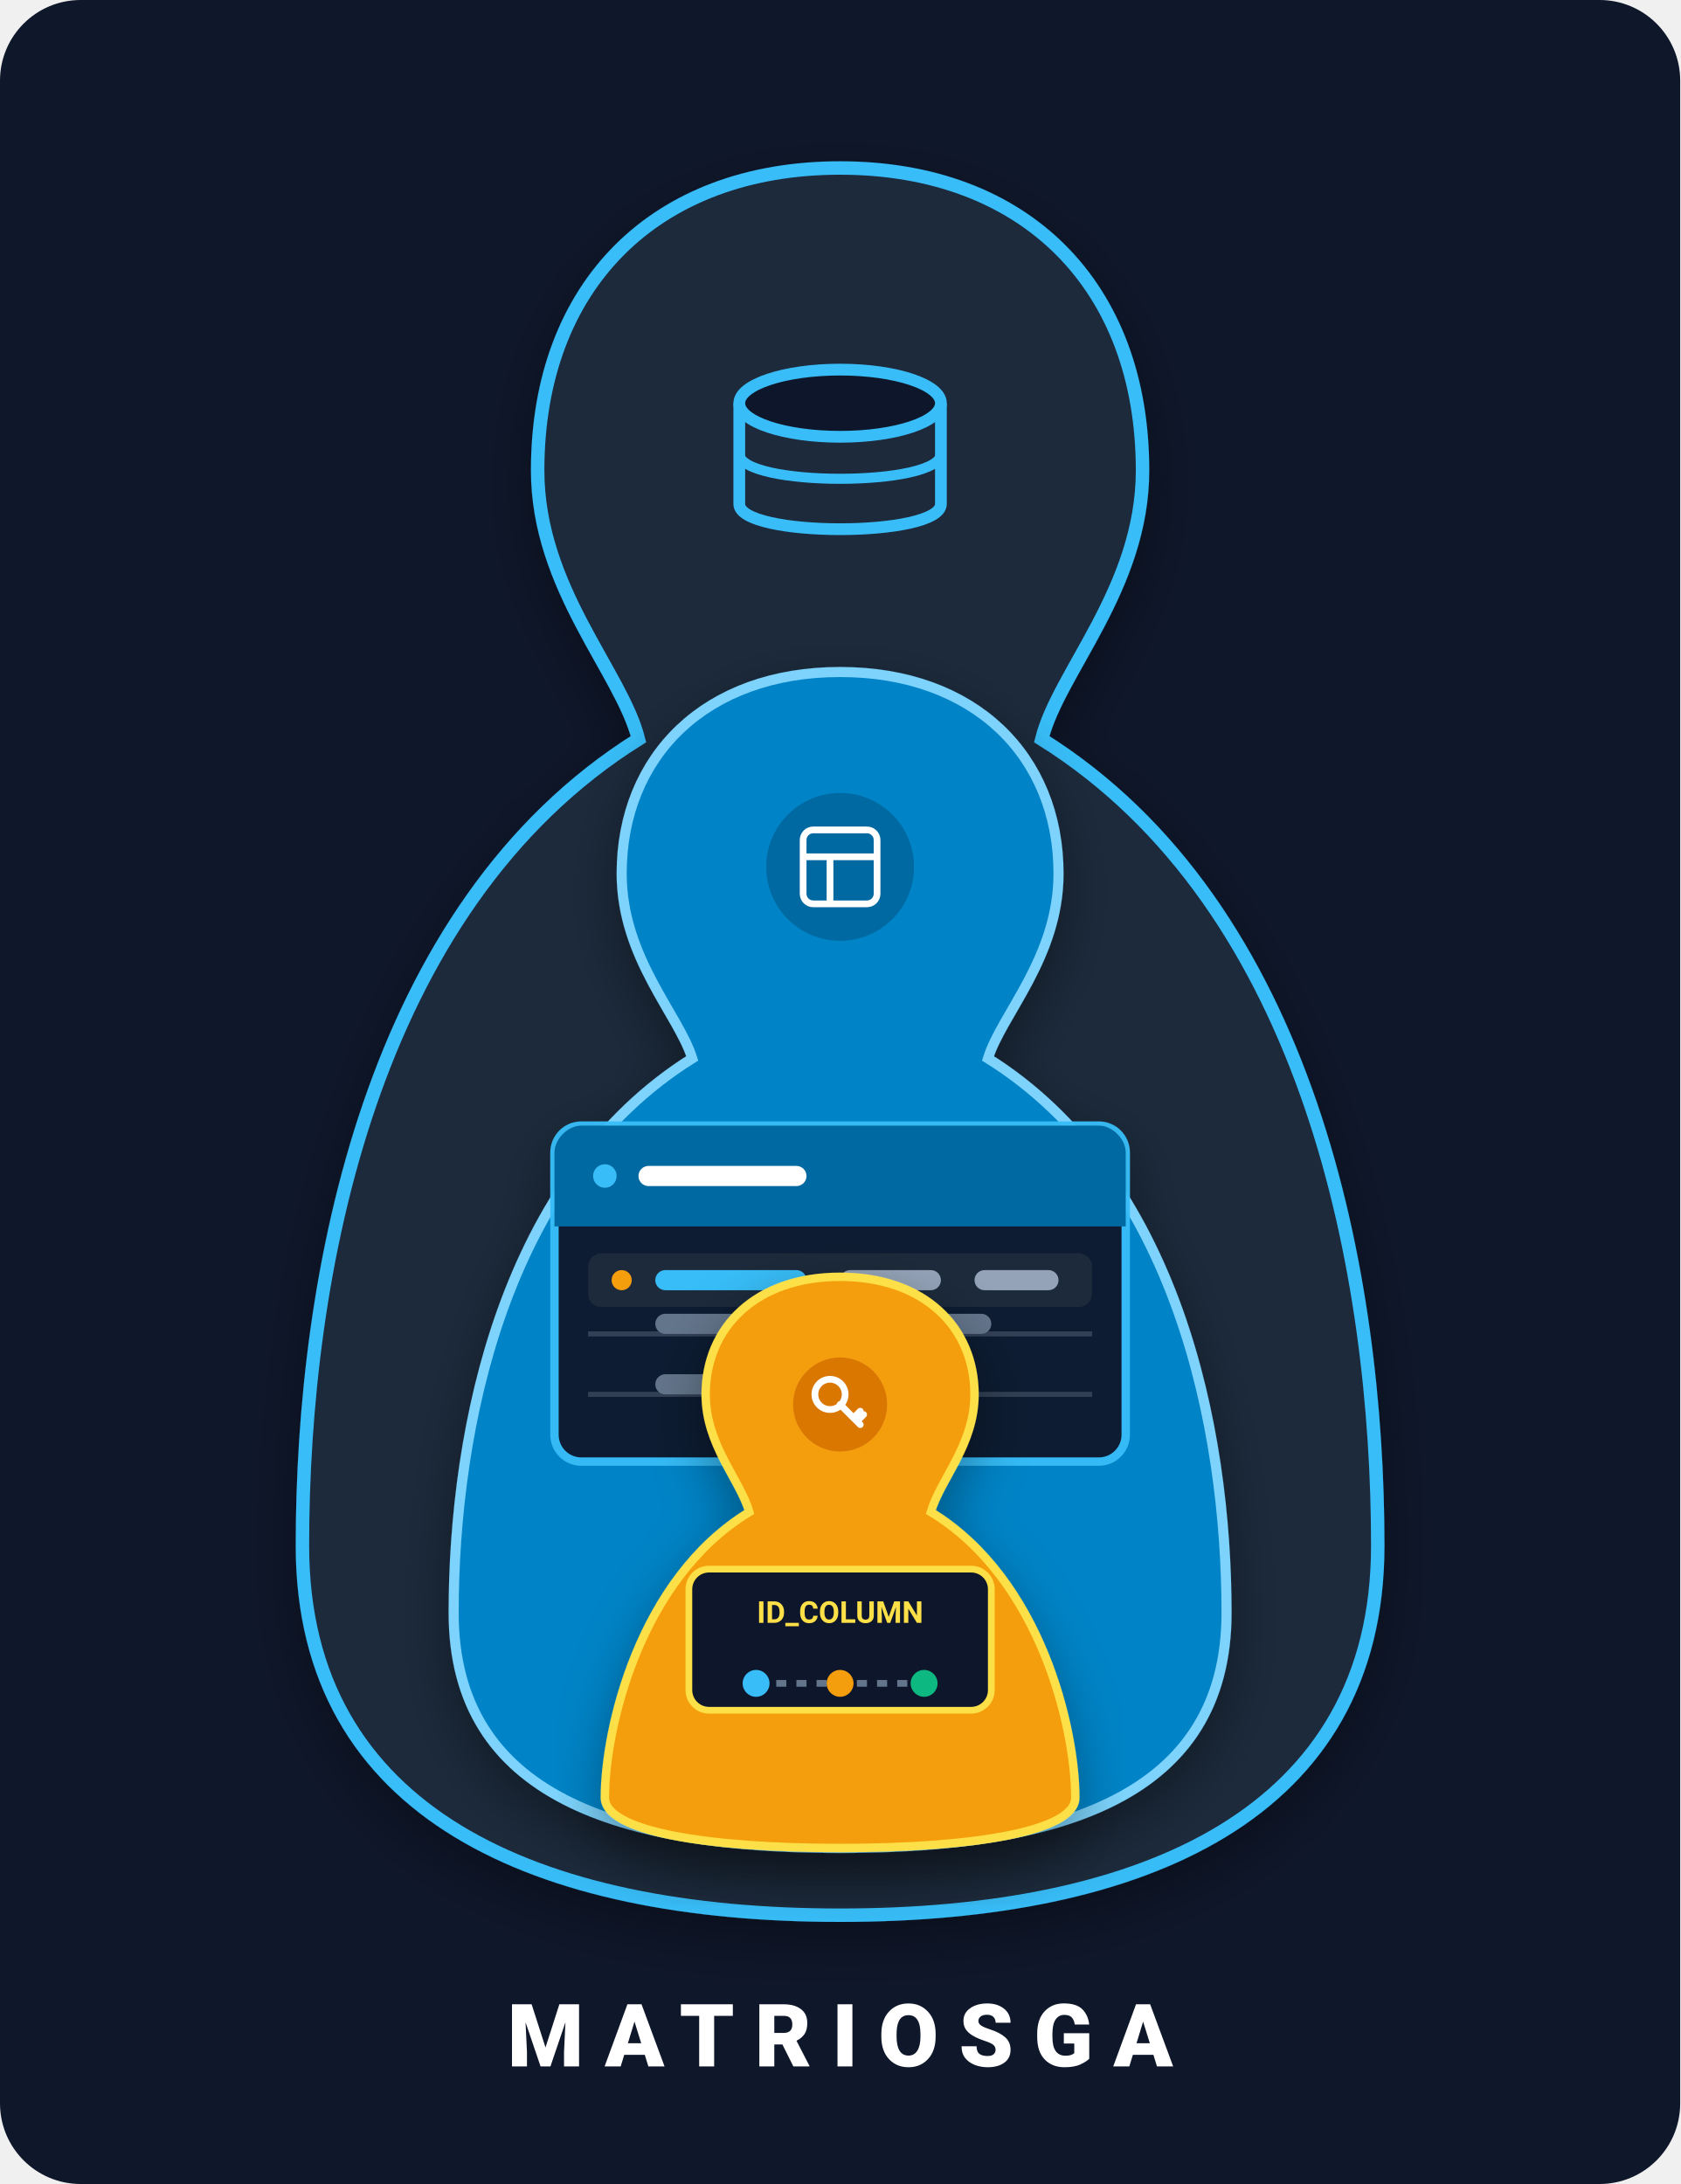
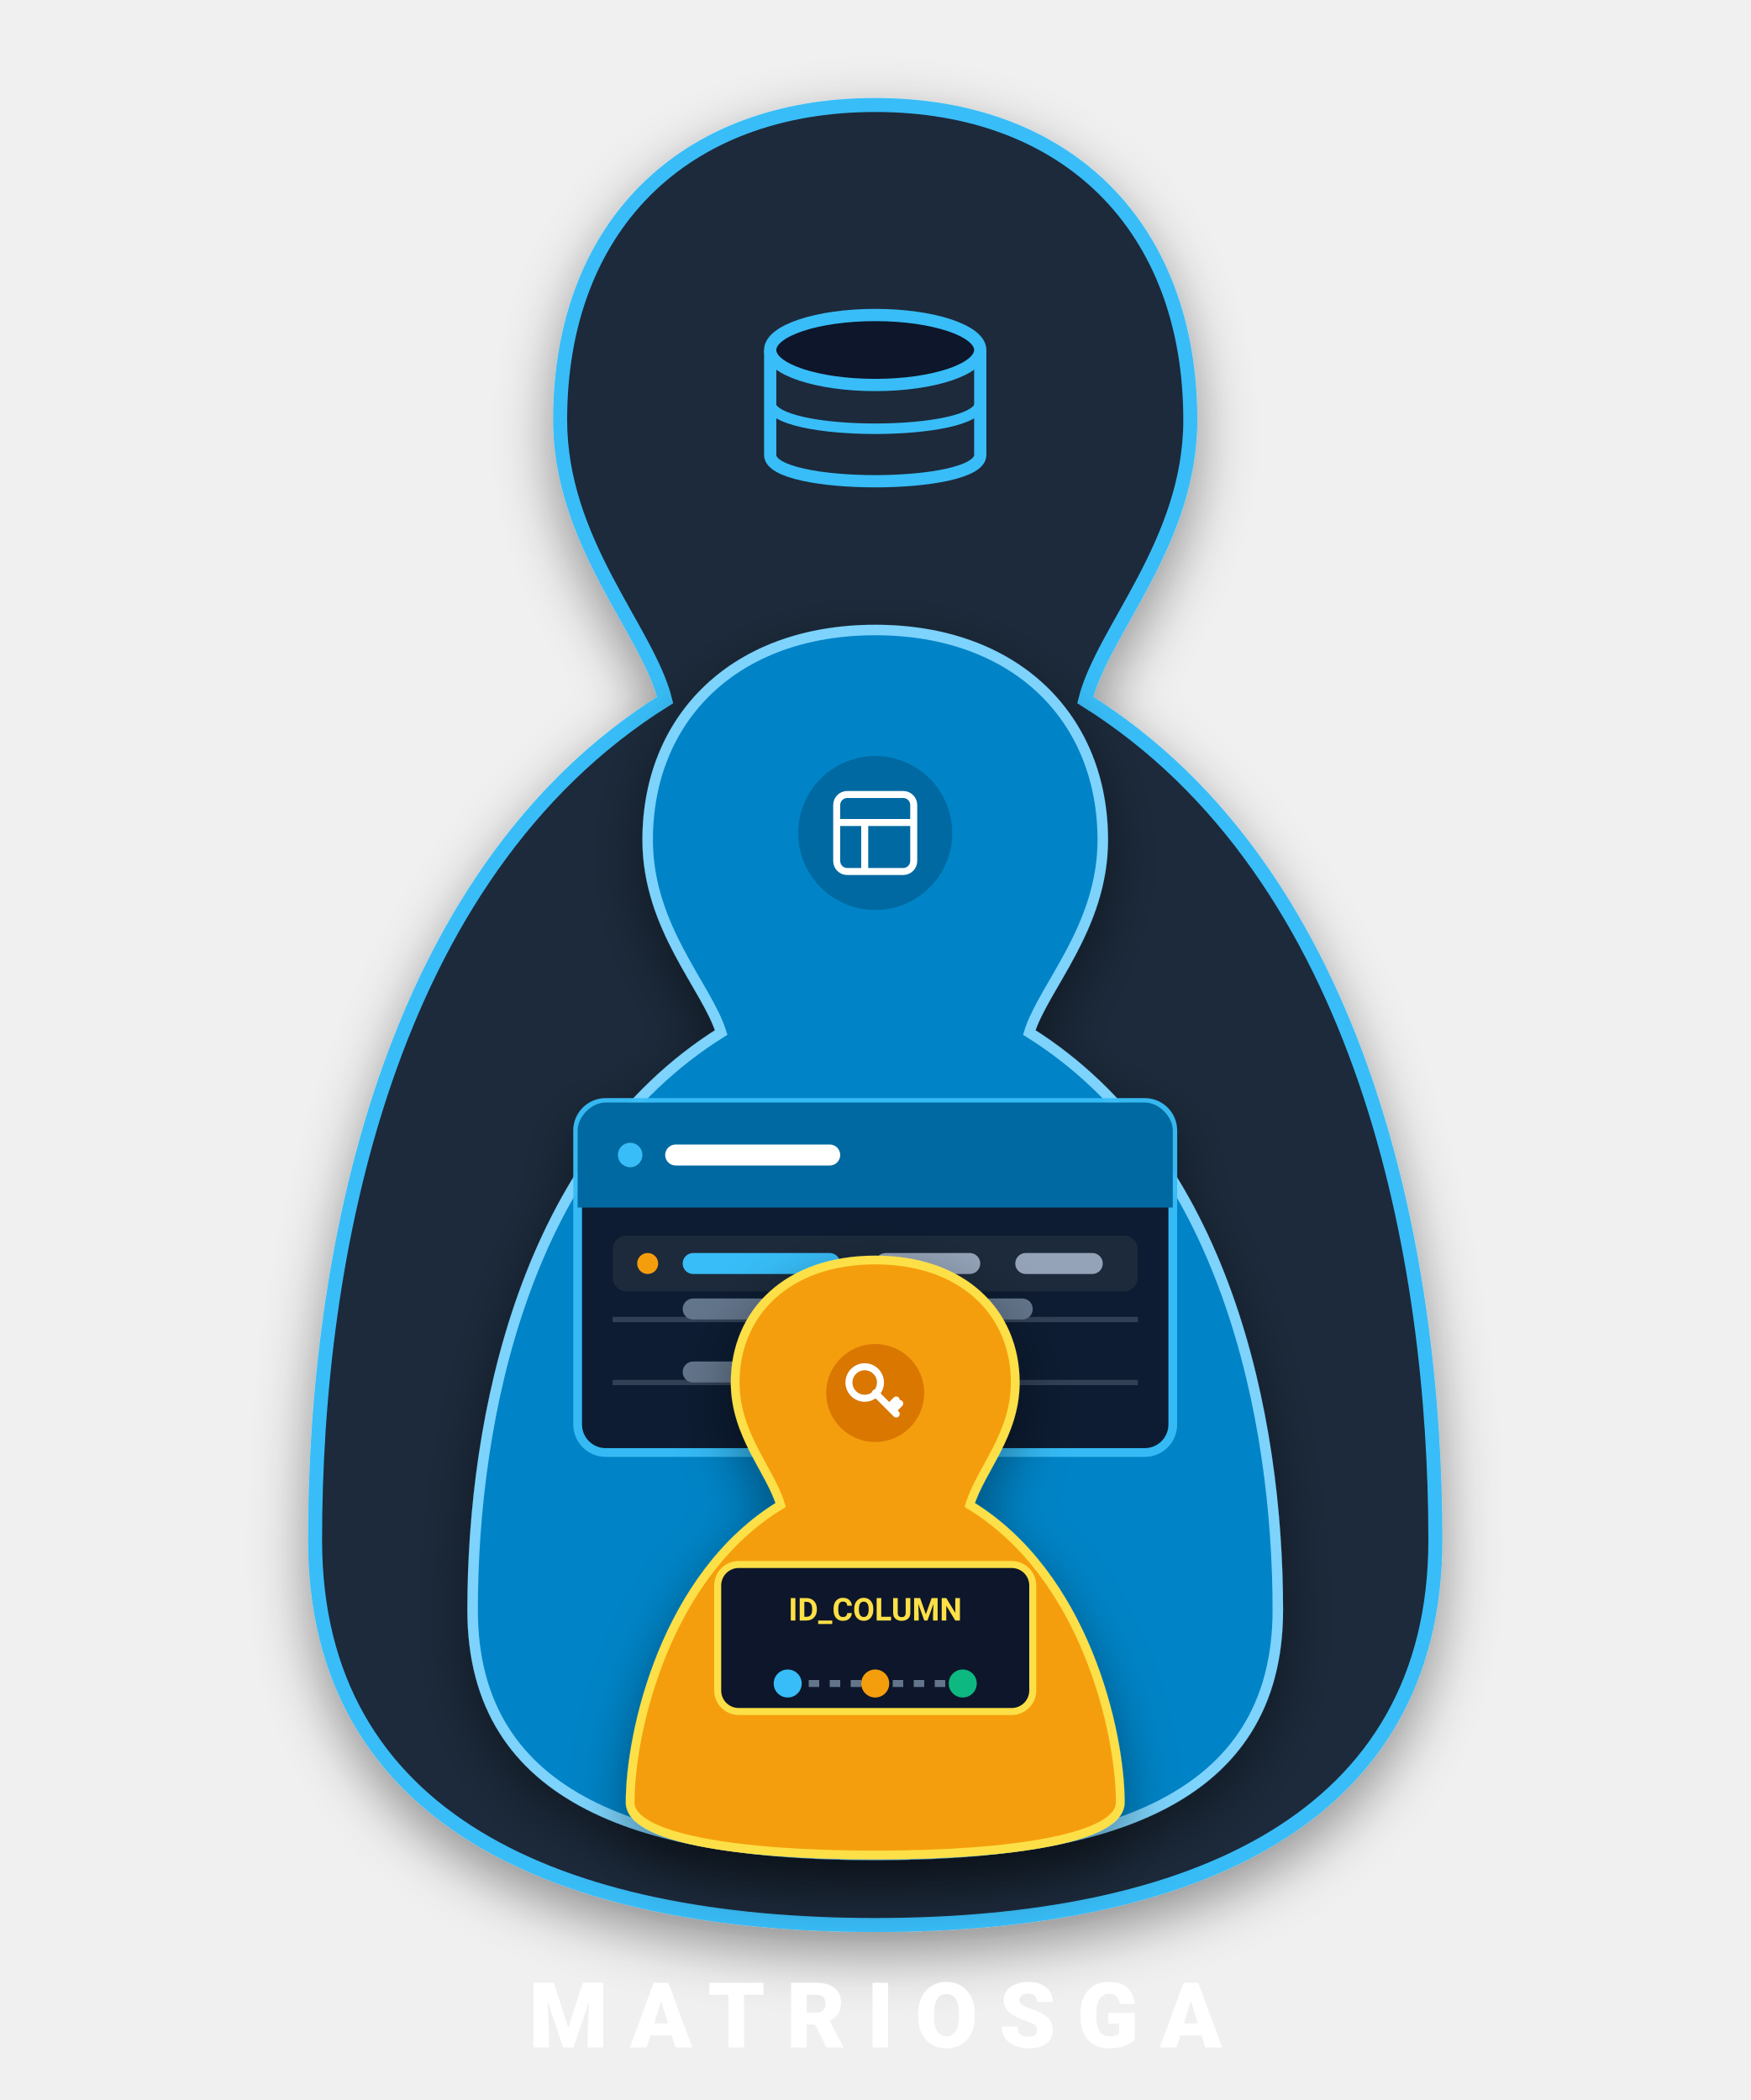
- <svg xmlns="http://www.w3.org/2000/svg" viewBox="0 0 500 650" width="100%" height="100%">
+ <svg xmlns="http://www.w3.org/2000/svg" viewBox="0 0 500 600" width="100%" height="100%">
  <defs>
-     <filter id="drop-shadow" x="-10%" y="-10%" width="120%" height="120%">
-       <feDropShadow dx="0" dy="6" stdDeviation="8" flood-color="#000000" flood-opacity="0.35" />
-     </filter>
-     <filter id="inner-shadow" x="-10%" y="-10%" width="120%" height="120%">
-       <feDropShadow dx="0" dy="3" stdDeviation="4" flood-color="#000000" flood-opacity="0.25" />
+     <filter id="drop-shadow" x="-20%" y="-20%" width="140%" height="140%">
+       <feDropShadow dx="0" dy="6" stdDeviation="8" flood-color="#000000" flood-opacity="0.4" />
    </filter>
  </defs>
-   <rect width="500" height="650" rx="24" fill="#0F172A" />
  <g filter="url(#drop-shadow)">
-     <path d="M 250 50               C 305 50, 340 85, 340 140               C 340 175, 315 200, 310 220               C 390 270, 410 380, 410 460               C 410 540, 340 570, 250 570               C 160 570, 90 540, 90 460               C 90 380, 110 270, 190 220               C 185 200, 160 175, 160 140               C 160 85, 195 50, 250 50 Z" fill="#1E293B" stroke="#38BDF8" stroke-width="4" />
-     <g transform="translate(250, 135)">
+     <path d="M 250 30               C 305 30, 340 65, 340 120               C 340 155, 315 180, 310 200               C 390 250, 410 360, 410 440               C 410 520, 340 550, 250 550               C 160 550, 90 520, 90 440               C 90 360, 110 250, 190 200               C 185 180, 160 155, 160 120               C 160 65, 195 30, 250 30 Z" fill="#1E293B" stroke="#38BDF8" stroke-width="4" />
+     <g transform="translate(250, 115)">
      <path d="M -30 -15 L -30 15 C -30 25, 30 25, 30 15 L 30 -15" fill="none" stroke="#38BDF8" stroke-width="3.5" />
      <path d="M -30 -0 C -30 10, 30 10, 30 -0" fill="none" stroke="#38BDF8" stroke-width="3" />
      <ellipse cx="0" cy="-15" rx="30" ry="10" fill="#0F172A" stroke="#38BDF8" stroke-width="3.5" />
    </g>
  </g>
  <g filter="url(#drop-shadow)">
-     <path d="M 250 200               C 290 200, 315 225, 315 260               C 315 285, 298 302, 294 315               C 350 350, 365 425, 365 480               C 365 535, 315 550, 250 550               C 185 550, 135 535, 135 480               C 135 425, 150 350, 206 315               C 202 302, 185 285, 185 260               C 185 225, 210 200, 250 200 Z" fill="#0284C7" stroke="#7DD3FC" stroke-width="3" />
-     <g transform="translate(250, 258)">
+     <path d="M 250 180               C 290 180, 315 205, 315 240               C 315 265, 298 282, 294 295               C 350 330, 365 405, 365 460               C 365 515, 315 530, 250 530               C 185 530, 135 515, 135 460               C 135 405, 150 330, 206 295               C 202 282, 185 265, 185 240               C 185 205, 210 180, 250 180 Z" fill="#0284C7" stroke="#7DD3FC" stroke-width="3" />
+     <g transform="translate(250, 238)">
      <circle cx="0" cy="0" r="22" fill="#0369A1" />
      <rect x="-11" y="-11" width="22" height="22" rx="3" fill="none" stroke="#FFFFFF" stroke-width="2" />
      <line x1="-11" y1="-3" x2="11" y2="-3" stroke="#FFFFFF" stroke-width="2" />
      <line x1="-3" y1="-3" x2="-3" y2="11" stroke="#FFFFFF" stroke-width="2" />
    </g>
-     <g transform="translate(250, 390)">
+     <g transform="translate(250, 370)">
      <rect x="-85" y="-55" width="170" height="100" rx="8" fill="#0F172A" stroke="#38BDF8" stroke-width="2.5" opacity="0.95" />
      <path d="M -85 -47 C -85 -51, -81 -55, -77 -55 L 77 -55 C 81 -55, 85 -51, 85 -47 L 85 -25 L -85 -25 Z" fill="#0369A1" />
      <circle cx="-70" cy="-40" r="3.5" fill="#38BDF8" />
      <rect x="-60" y="-43" width="50" height="6" rx="3" fill="#FFFFFF" />
      <rect x="-75" y="-17" width="150" height="16" rx="4" fill="#1E293B" />
      <circle cx="-65" cy="-9" r="3" fill="#F59E0B" />
      <rect x="-55" y="-12" width="45" height="6" rx="3" fill="#38BDF8" />
      <rect x="0" y="-12" width="30" height="6" rx="3" fill="#94A3B8" />
      <rect x="40" y="-12" width="25" height="6" rx="3" fill="#94A3B8" />
      <line x1="-75" y1="7" x2="75" y2="7" stroke="#334155" stroke-width="1.5" />
      <rect x="-55" y="1" width="35" height="6" rx="3" fill="#64748B" />
      <rect x="0" y="1" width="45" height="6" rx="3" fill="#64748B" />
      <line x1="-75" y1="25" x2="75" y2="25" stroke="#334155" stroke-width="1.5" />
      <rect x="-55" y="19" width="50" height="6" rx="3" fill="#64748B" />
      <rect x="10" y="19" width="30" height="6" rx="3" fill="#64748B" />
    </g>
  </g>
  <g filter="url(#drop-shadow)">
-     <path d="M 250 380               C 275 380, 290 395, 290 415               C 290 430, 280 440, 277 450               C 310 470, 320 515, 320 535               C 320 545, 290 550, 250 550               C 210 550, 180 545, 180 535               C 180 515, 190 470, 223 450               C 220 440, 210 430, 210 415               C 210 395, 225 380, 250 380 Z" fill="#F59E0B" stroke="#FDE047" stroke-width="2.5" />
-     <g transform="translate(250, 418)">
+     <path d="M 250 360               C 275 360, 290 375, 290 395               C 290 410, 280 420, 277 430               C 310 450, 320 495, 320 515               C 320 525, 290 530, 250 530               C 210 530, 180 525, 180 515               C 180 495, 190 450, 223 430               C 220 420, 210 410, 210 395               C 210 375, 225 360, 250 360 Z" fill="#F59E0B" stroke="#FDE047" stroke-width="2.5" />
+     <g transform="translate(250, 398)">
      <circle cx="0" cy="0" r="14" fill="#D97706" />
      <circle cx="-3" cy="-3" r="4.5" fill="none" stroke="#FFFFFF" stroke-width="2" />
      <path d="M 0 0 L 6 6 M 4 4 L 6 2 M 5 5 L 7 3" stroke="#FFFFFF" stroke-width="2" stroke-linecap="round" />
    </g>
-     <g transform="translate(250, 495)">
+     <g transform="translate(250, 475)">
      <rect x="-45" y="-28" width="90" height="42" rx="6" fill="#0F172A" stroke="#FDE047" stroke-width="2" />
      <text x="0" y="-12" fill="#FDE047" font-family="-apple-system, BlinkMacSystemFont, 'Segoe UI', Roboto, sans-serif" font-size="9" font-weight="bold" text-anchor="middle">
        ID_COLUMN
      </text>
      <line x1="-25" y1="6" x2="25" y2="6" stroke="#64748B" stroke-width="2" stroke-dasharray="3,3" />
      <circle cx="-25" cy="6" r="4" fill="#38BDF8" />
      <circle cx="0" cy="6" r="4" fill="#F59E0B" />
      <circle cx="25" cy="6" r="4" fill="#10B981" />
    </g>
  </g>
-   <text x="250" y="615" fill="#FFFFFF" font-family="-apple-system, BlinkMacSystemFont, 'Segoe UI', Roboto, 'Helvetica Neue', sans-serif" font-size="26" font-weight="800" letter-spacing="6" text-anchor="middle">
+   <text x="250" y="585" fill="#FFFFFF" font-family="-apple-system, BlinkMacSystemFont, 'Segoe UI', Roboto, 'Helvetica Neue', sans-serif" font-size="26" font-weight="800" letter-spacing="6" text-anchor="middle">
    MATRIOSGA
  </text>
</svg>
